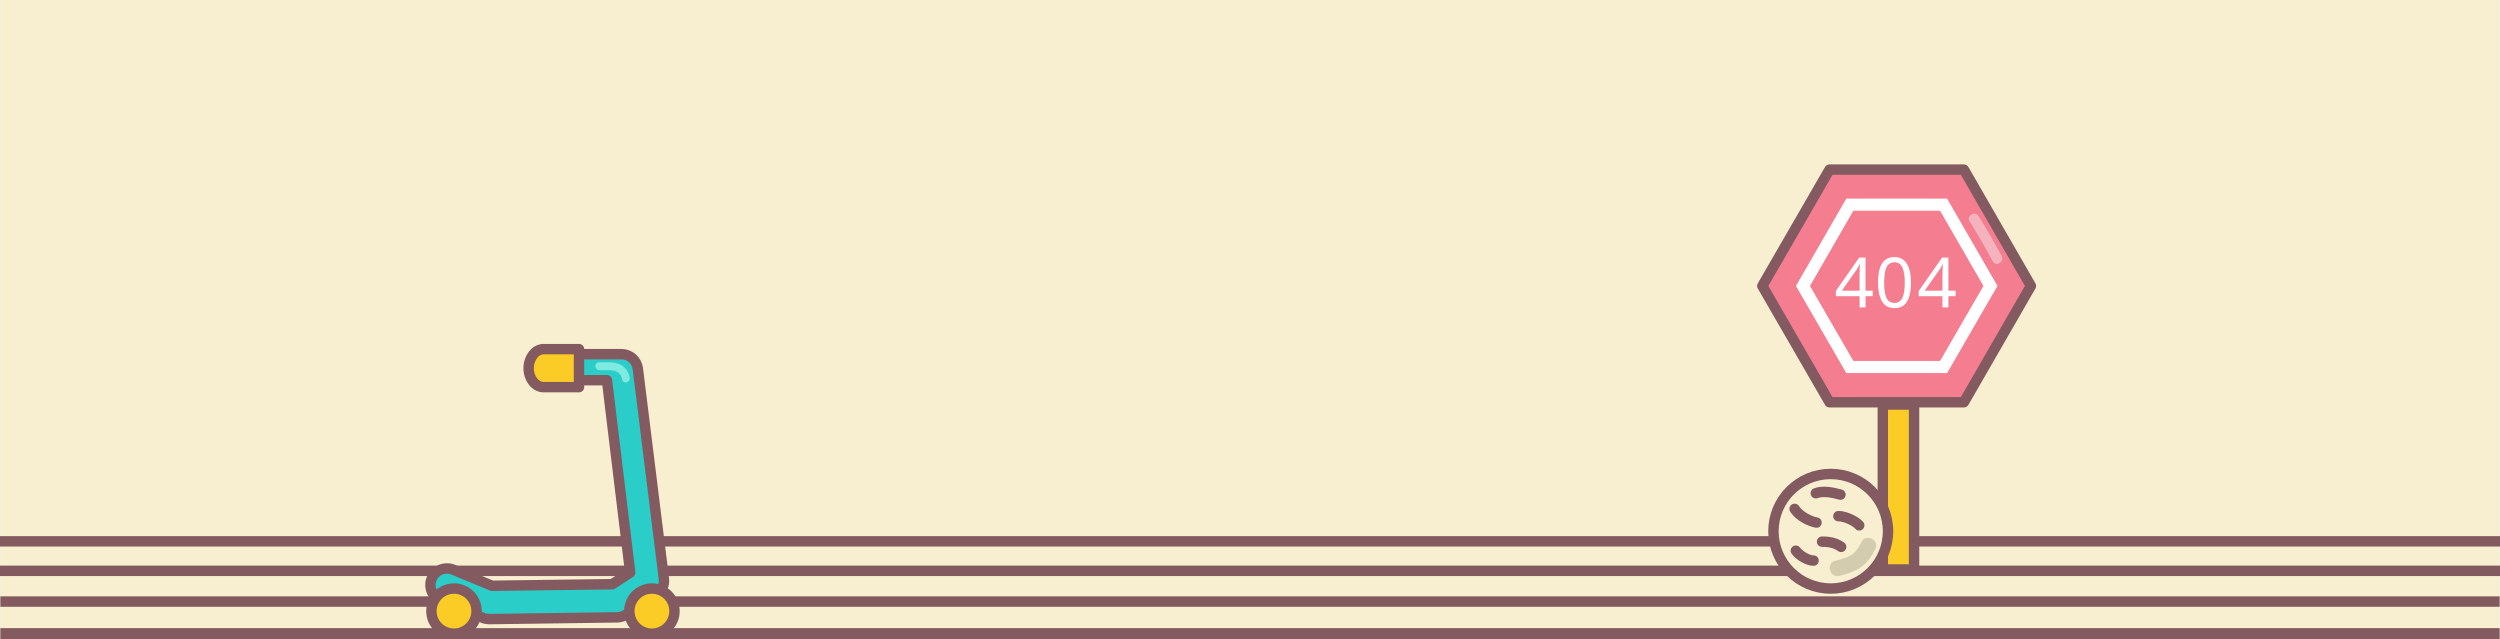
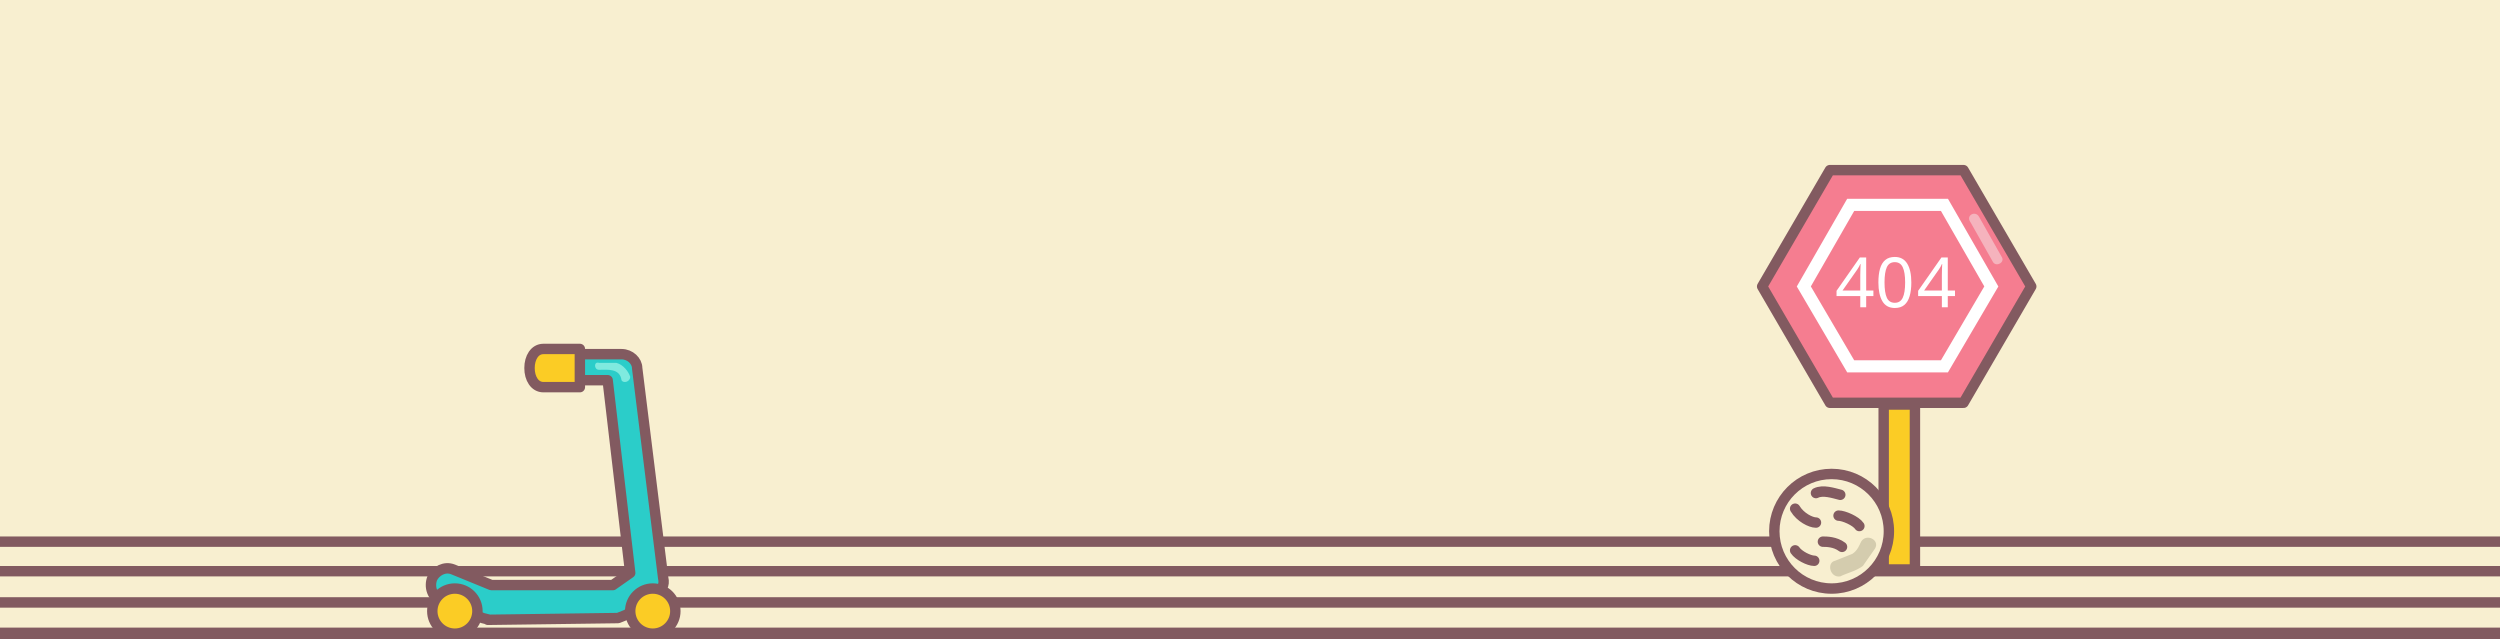
<svg xmlns="http://www.w3.org/2000/svg" id="Layer_1" viewBox="0 0 1440 368">
  <style>.st5{stroke:#825a60;stroke-width:6;stroke-linejoin:round;fill:#fbcc25;stroke-linecap:round}.st8{fill:#fff}.st9{font-family:'BrandonGrotesque-Black'}.st10{font-size:40px}.st12{fill:#f8efd0;stroke:#825a60;stroke-width:6;stroke-linecap:round;stroke-linejoin:round}</style>
-   <path fill="#f8efd0" d="M.2 0h1439.5v368.3H.2z" />
+   <path fill="#f8efd0" d="M0 0h1440v368H0z" />
  <g id="Layer_11">
-     <path d="M-.2 328.8h1440.4M.2 346.5h1439.6M-.2 311.8h1440.4" fill="none" stroke="#825a60" stroke-width="6" stroke-linejoin="round" />
-     <path fill="none" stroke="#825a60" stroke-width="13" stroke-linejoin="round" d="M.2 368.3h1439.6" />
-     <path d="M281.5 356.5c-1.3 0-2.5-.2-3.6-.7l-24-10c-4.9-2-7.2-7.5-5.3-12.4 2-4.9 7.5-7.2 12.4-5.3.1 0 .1.1.2.1l22.2 9.2 69.3-.9 10.3-6.7L349.6 219H331c-5.2 0-9.5-2.2-9.5-7.5s4.2-7.5 9.5-7.5h27c4.8 0 8.8 3.6 9.4 8.4l15 121c.4 3.6-1.2 7.1-4.2 9.1L360.7 354c-1.5 1-3.3 1.5-5.1 1.6l-74 1h-.1v-.1z" fill="#2bcdc9" stroke="#825a60" stroke-width="6" stroke-linecap="round" stroke-linejoin="round" />
-     <path d="M345.1 213.2c5.2.3 12.1-1.4 13.3 5.5.5 2.8 4.9 1.6 4.3-1.2-.6-4-3.5-7.3-7.5-8.3-3.4-.9-6.8-.4-10.2-.5-2.8-.2-2.7 4.3.1 4.5z" fill="#7feadf" />
-     <circle class="st5" cx="375.5" cy="352" r="13" />
-     <circle class="st5" cx="261.5" cy="352" r="13" />
-     <path class="st5" d="M313.1 201.1h20.4V223h-20.4c-4.7 0-8.6-4.9-8.6-10.9s3.9-11 8.6-11zm771.4 31.9h18v95h-18z" />
-     <path fill="#f57d90" stroke="#825a60" stroke-width="6" stroke-linecap="round" stroke-linejoin="round" d="M1131.2 97.7h-77.4l-38.7 67 38.7 67h77.4l38.6-67z" />
-     <path fill="none" stroke="#fff" stroke-width="7" stroke-miterlimit="10" d="M1119.5 117.9h-54l-27 46.8 27 46.7h54l27-46.7z" />
-     <text transform="translate(1056.61 177.08)" class="st8 st9 st10">4</text>
-     <text transform="translate(1079.79 177.08)" class="st8 st9 st10">0</text>
-     <text transform="translate(1104.35 177.08)" class="st8 st9 st10">4</text>
-     <path d="M1134.5 127.5c4.7 7.5 9.1 15.2 13.3 23 1.8 3.4 7 .4 5.2-3-4.2-7.8-8.6-15.5-13.3-23-2-3.3-7.3-.2-5.2 3z" fill="#f5b3bd" />
+     <path d="M0 329h1440M0 347h1440M0 312h1440" fill="none" stroke="#825a60" stroke-width="6" stroke-linejoin="round" />
+     <path fill="none" stroke="#825a60" stroke-width="13" stroke-linejoin="round" d="M0 368h1440" />
+     <path d="M282 357l-4-1-24-10c-5-2-7-8-5-13 2-4 7-7 12-5l22 9h70l10-7-13-111h-19c-5 0-9-2-9-7s4-8 9-8h27c5 0 9 4 9 8l15 121c1 4-1 7-4 9l-17 12-5 2-74 1h-1z" fill="#2bcdc9" stroke="#825a60" stroke-width="6" stroke-linecap="round" stroke-linejoin="round" />
+     <path d="M345 213c5 0 12-1 13 6 1 2 5 1 5-2-1-3-4-7-8-8h-10c-3-1-3 4 0 4z" fill="#7feadf" />
+     <circle class="st5" cx="376" cy="352" r="13" />
+     <circle class="st5" cx="262" cy="352" r="13" />
+     <path class="st5" d="M313 201h21v22h-21c-5 0-8-5-8-11s3-11 8-11zm772 32h18v95h-18z" />
+     <path fill="#f57d90" stroke="#825a60" stroke-width="6" stroke-linecap="round" stroke-linejoin="round" d="M1131 98h-77l-39 67 39 67h77l39-67z" />
+     <path fill="none" stroke="#fff" stroke-width="7" stroke-miterlimit="10" d="M1120 118h-54l-27 47 27 46h54l27-46z" />
+     <text transform="translate(1057 177)" class="st8 st9 st10">4</text>
+     <text transform="translate(1080 177)" class="st8 st9 st10">0</text>
+     <text transform="translate(1104 177)" class="st8 st9 st10">4</text>
+     <path d="M1135 128l13 23c2 3 7 0 5-3l-13-23c-2-4-8-1-5 3z" fill="#f5b3bd" />
  </g>
  <g id="wiel">
-     <circle class="st12" cx="1054.5" cy="306" r="33" />
-     <path class="st12" d="M1033.7 293.1c2.9 4.6 9.5 7.4 12.6 7.9m-11.9 16.2c2.1 2.9 7.2 5.8 10.2 5.7" />
-     <path d="M1072.4 311.9c-1.4 2.5-2.8 5.3-5.1 7.1-2.9 2.2-6.8 3.1-10.2 4-5.6 1.4-3.2 10.1 2.4 8.7 4.8-1.2 9.7-2.7 13.6-5.9 3.1-2.5 5.2-5.9 7-9.4 2.8-5-5-9.5-7.7-4.5z" fill="#d4ccae" />
-     <path class="st12" d="M1060.5 315c-4-3-9-3-11-3m10.6-27.1c-4.3-1.2-10-2.4-14.2-.8m25 18.5c-2-2.5-8.4-5.4-12-5.3" />
+     <circle class="st12" cx="1055" cy="306" r="33" />
+     <path class="st12" d="M1034 293c3 5 9 8 12 8m-12 16c2 3 8 6 11 6" />
+     <path d="M1072 312c-1 2-2 5-5 7l-10 4c-5 1-3 10 3 9 4-2 9-3 13-6l7-10c3-5-5-9-8-4z" fill="#d4ccae" />
+     <path class="st12" d="M1061 315c-4-3-9-3-11-3m10-27c-4-1-10-3-14-1m25 19c-2-3-9-6-12-6" />
  </g>
</svg>
